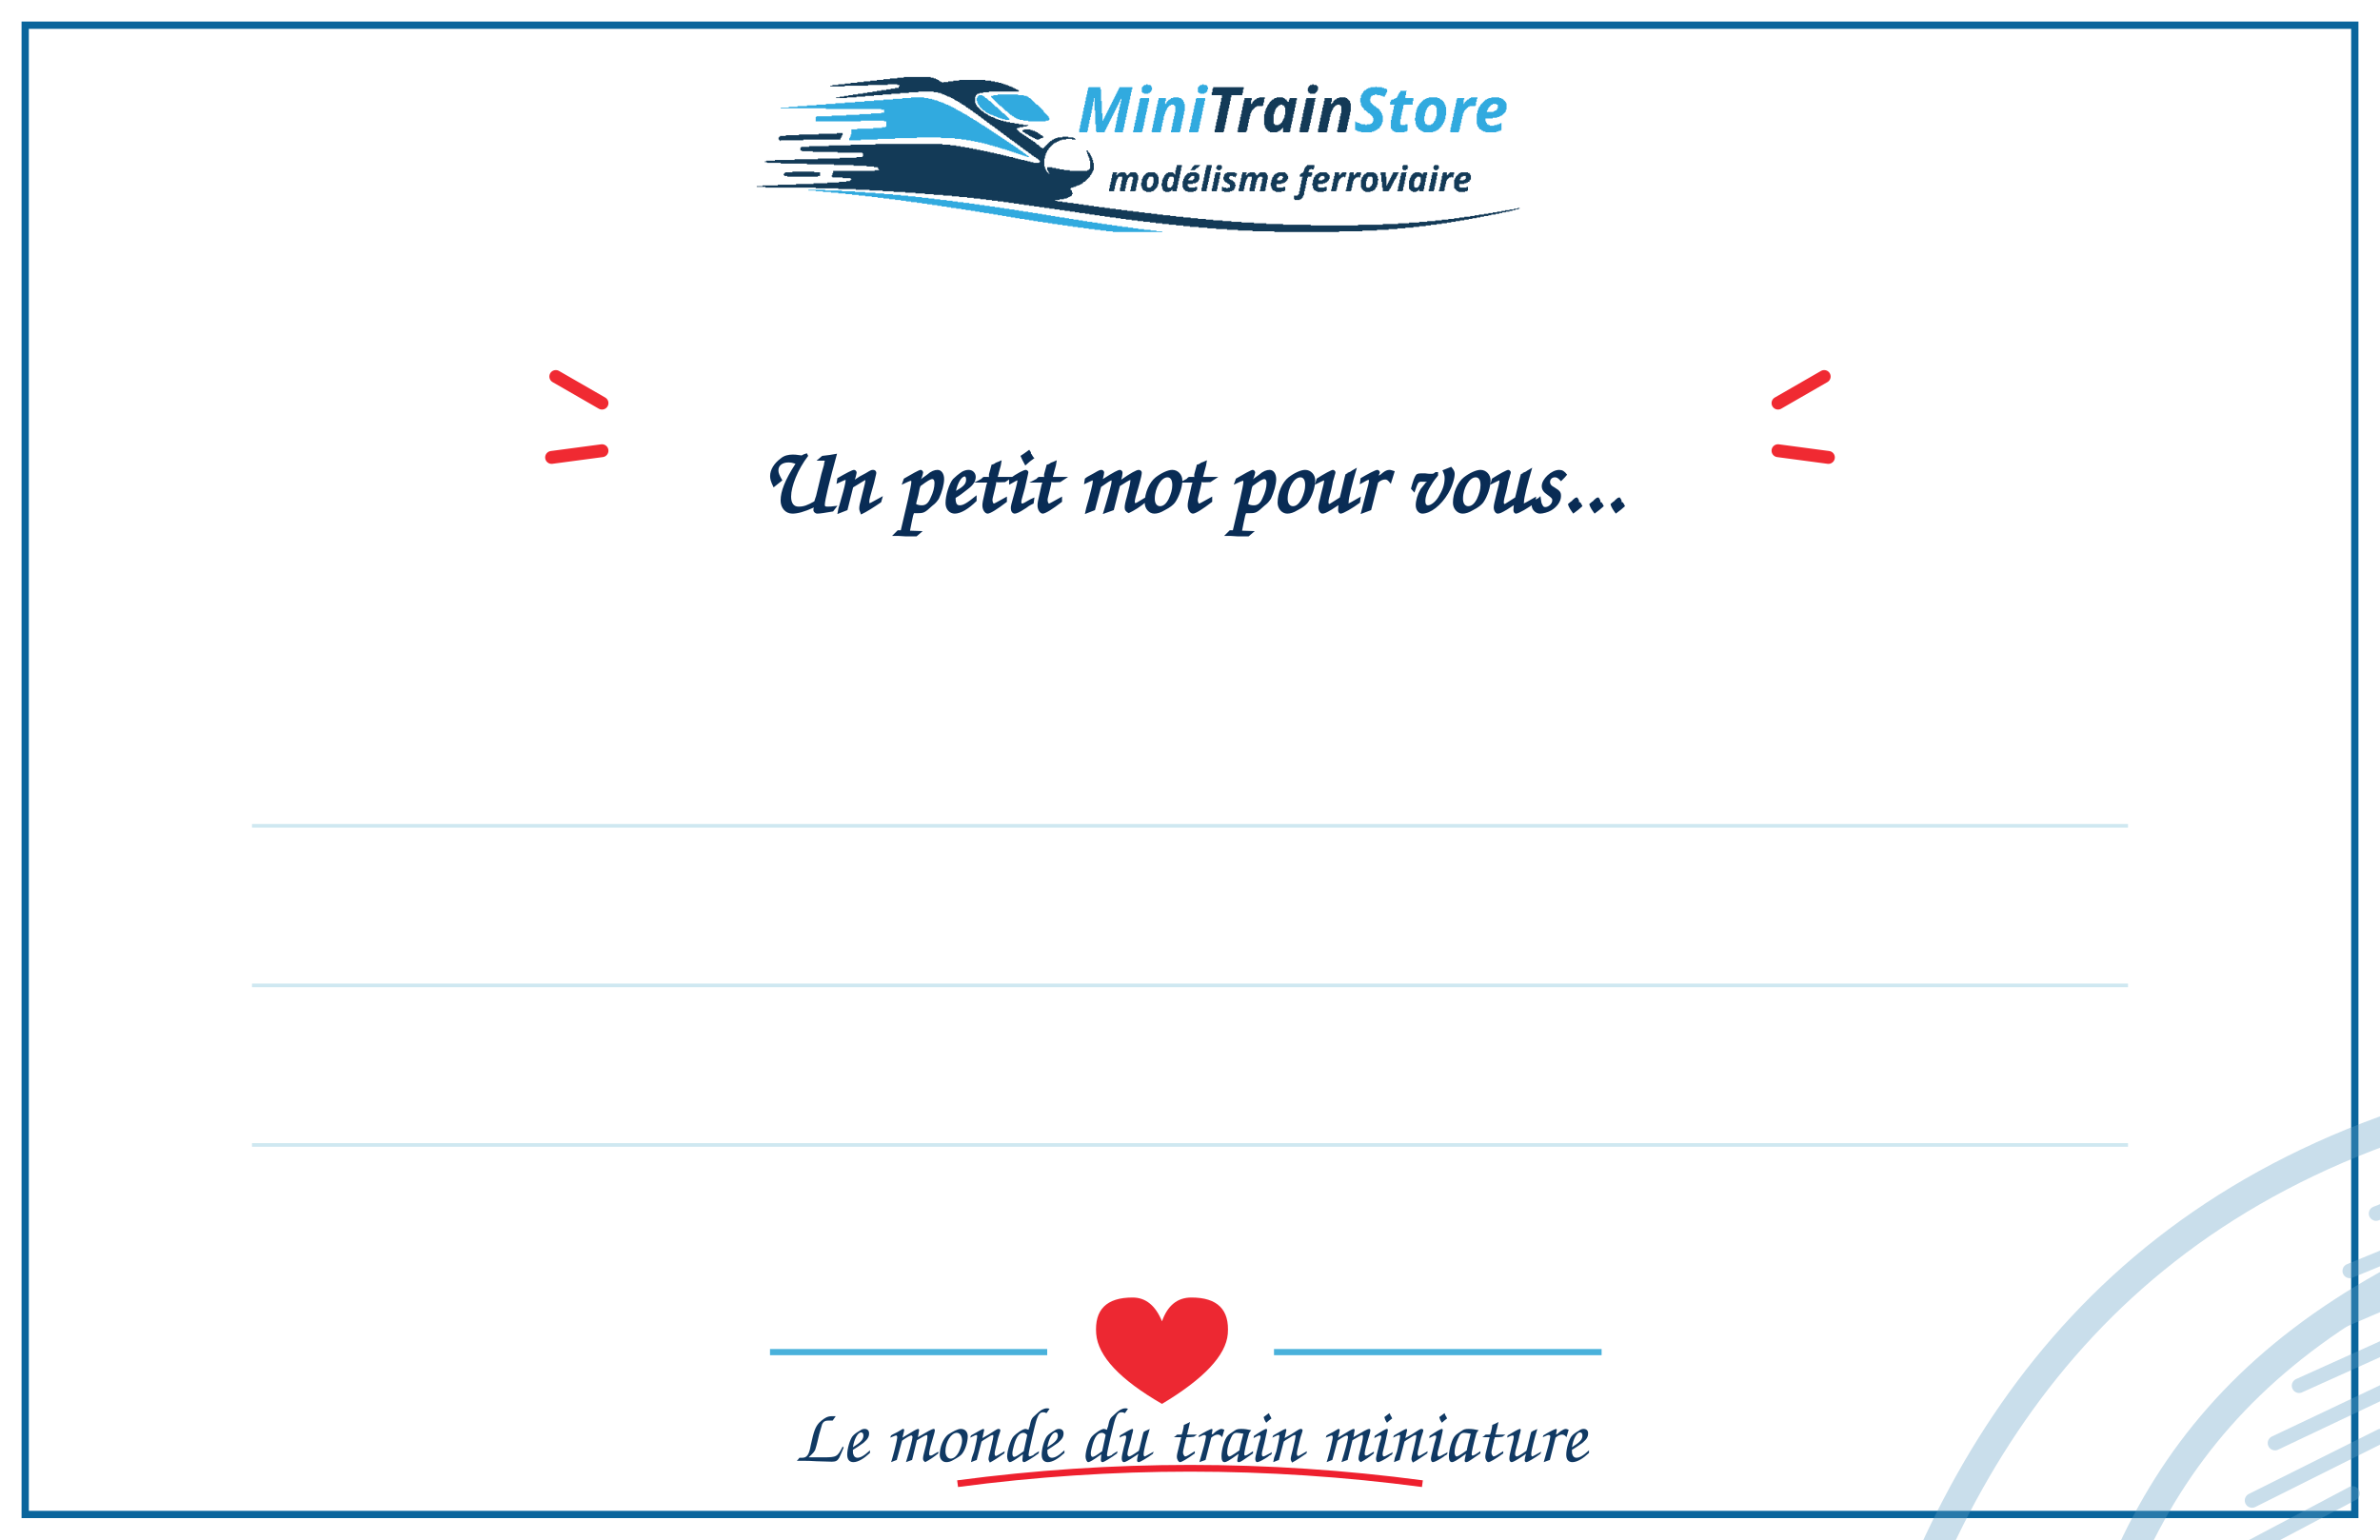
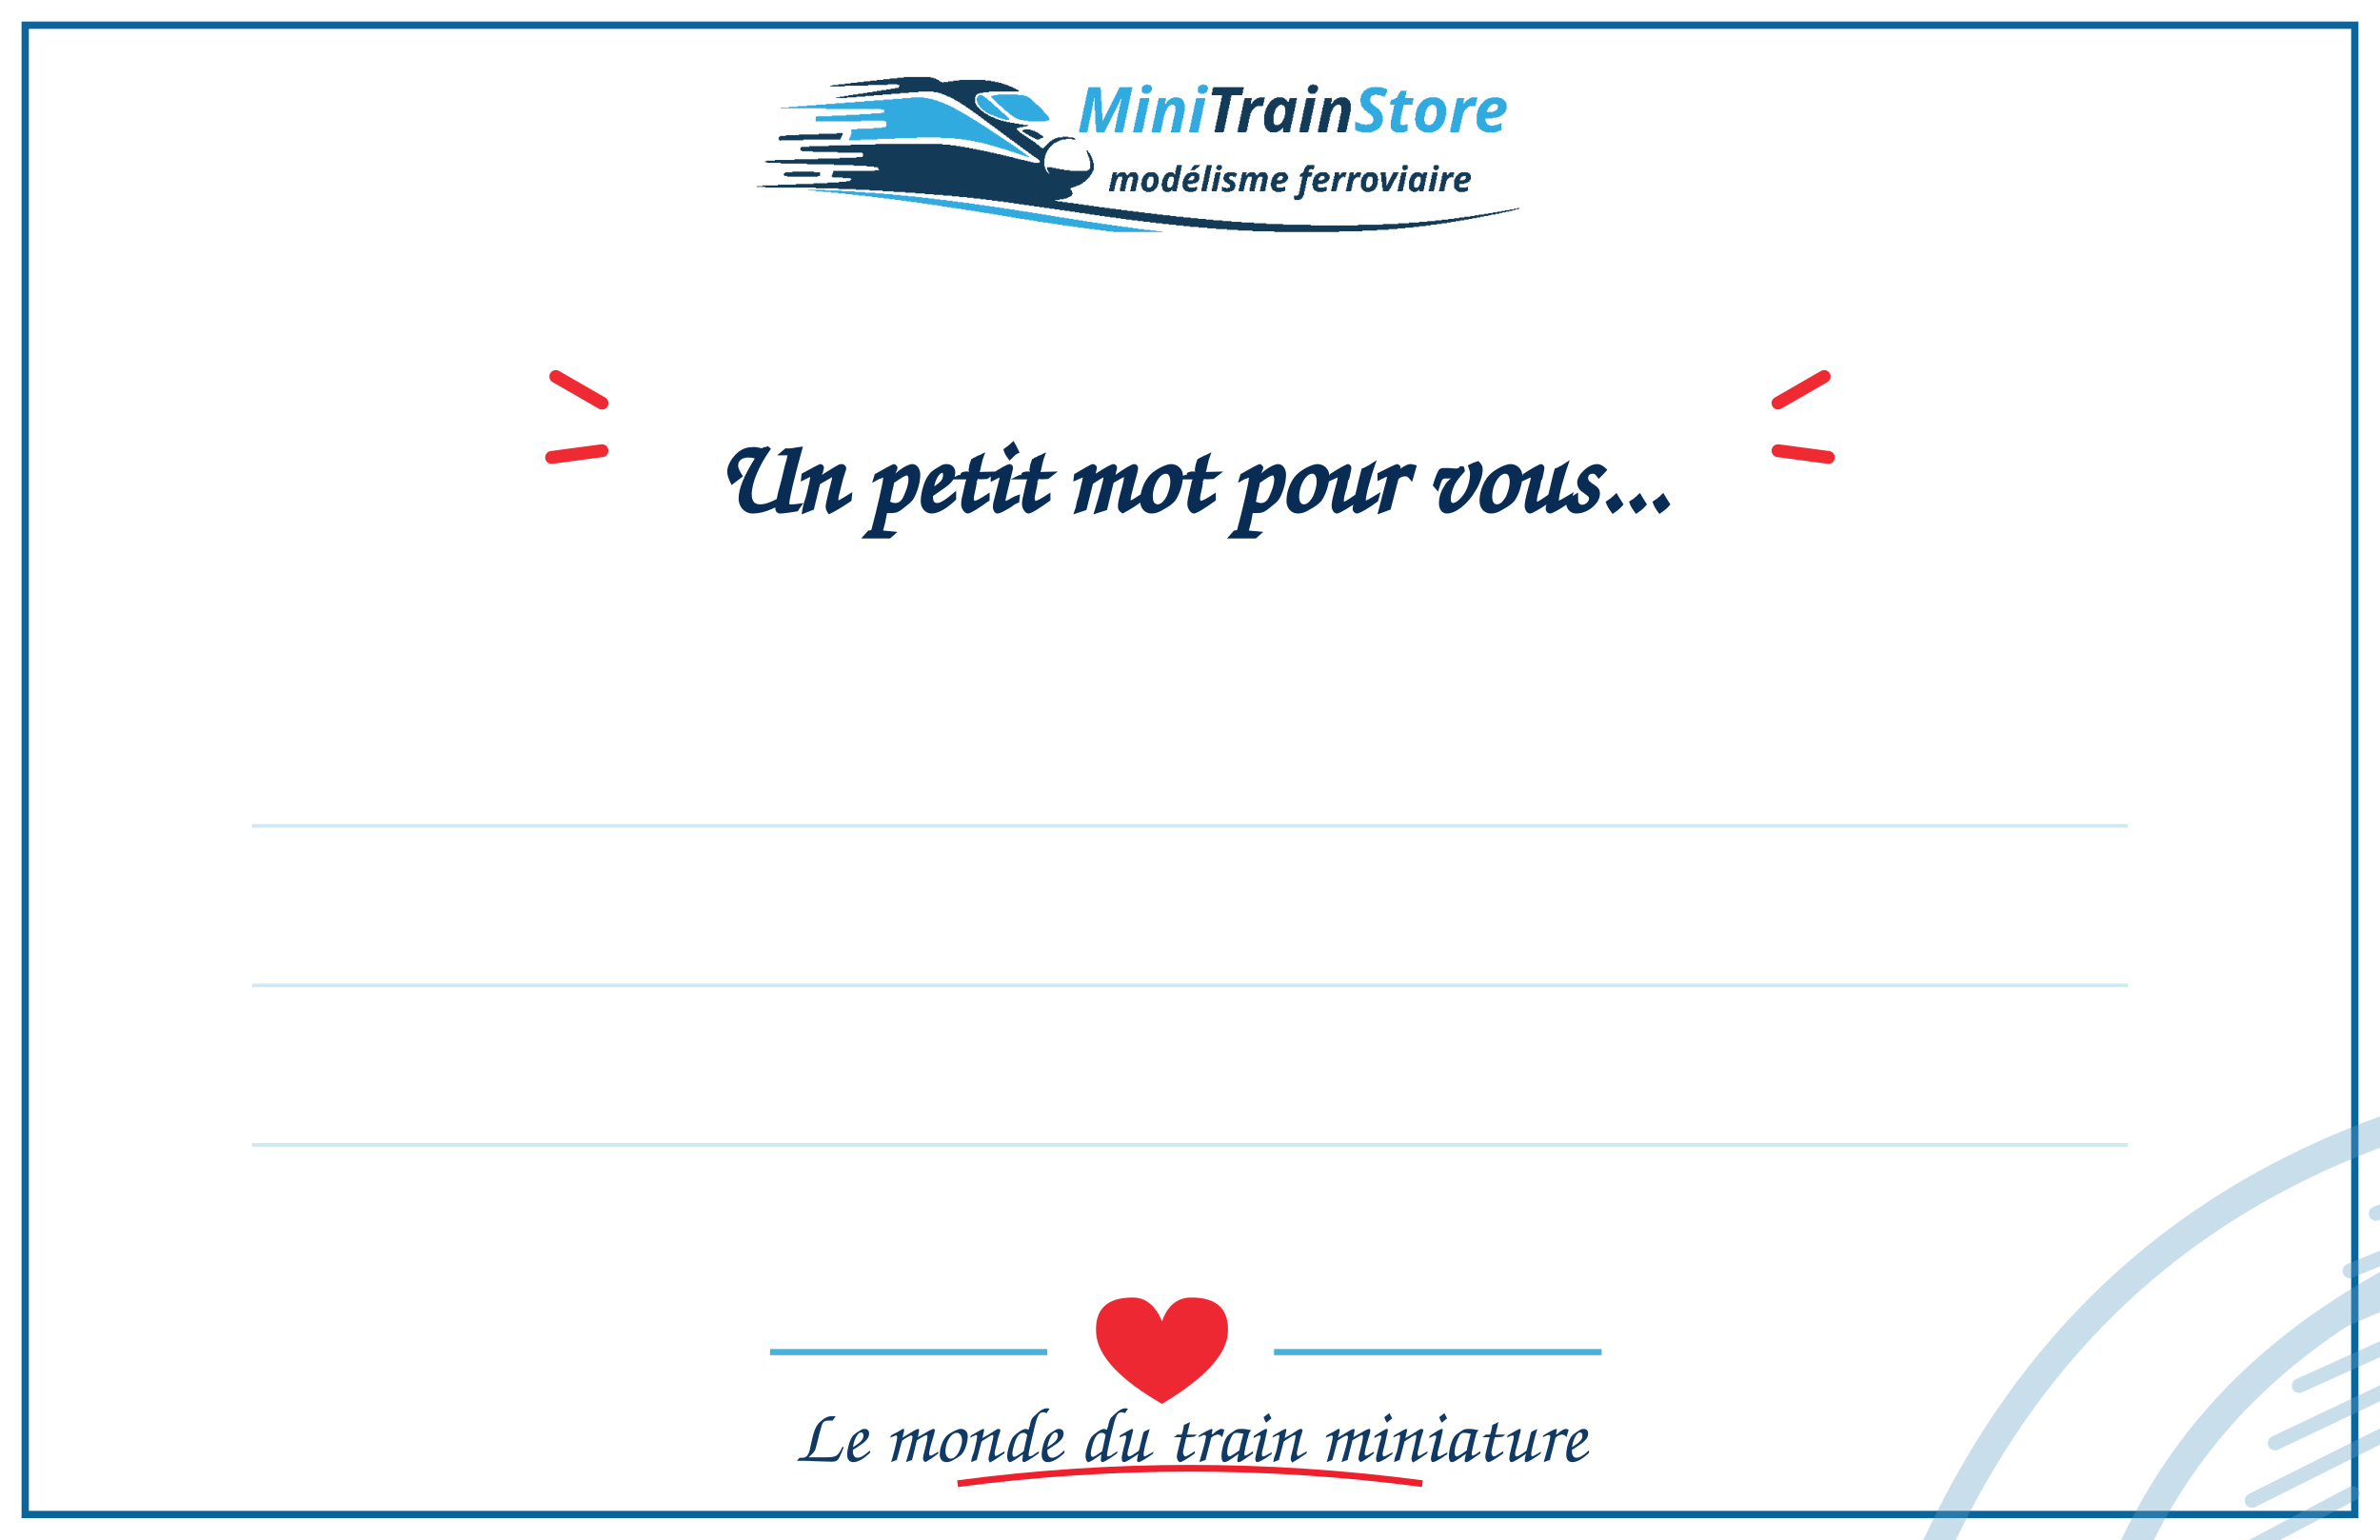
<svg xmlns="http://www.w3.org/2000/svg" width="85mm" height="55mm" viewBox="0 0 85 55" role="img" aria-label="Mini Train Store — verso pour un message manuscrit">
  <rect x="-3" y="-3" width="91" height="61" fill="#ffffff" />
  <rect x=".9" y=".9" width="83.2" height="53.2" fill="none" stroke="#0a659c" stroke-width=".26" />
  <g transform="translate(27 2.75) scale(0.026)">
    <path fill="#133a57" d="M164,93 164,92 256,92 256,93 267,93 267,94 275,94 275,95 281,95 281,96 287,96 287,97 293,97 293,98 298,98 298,99 303,99 303,100 308,100 308,101 313,101 313,102 318,102 318,103 322,103 322,104 327,104 327,105 331,105 331,106 336,106 336,107 340,107 340,108 344,108 344,109 348,109 348,110 353,110 353,111 356,111 356,112 360,112 360,113 364,113 364,114 369,114 369,115 373,115 373,116 377,116 377,117 381,117 381,118 389,118 389,117 390,117 390,115 389,115 389,114 388,114 388,113 387,113 387,112 385,112 385,111 384,111 384,110 382,110 382,109 381,109 381,108 379,108 379,107 378,107 378,106 377,106 377,105 375,105 375,104 374,104 374,103 373,103 373,102 371,102 371,101 370,101 370,100 368,100 368,99 367,99 367,98 366,98 366,97 364,97 364,96 363,96 363,95 362,95 362,94 360,94 360,93 359,93 359,92 358,92 358,91 356,91 356,90 355,90 355,89 354,89 354,88 352,88 352,87 351,87 351,86 349,86 349,85 348,85 348,84 347,84 347,83 345,83 345,82 344,82 344,81 343,81 343,80 341,80 341,79 340,79 340,78 339,78 339,77 337,77 337,76 336,76 336,75 335,75 335,74 333,74 333,73 332,73 332,72 331,72 331,71 329,71 329,70 328,70 328,69 327,69 327,68 325,68 325,67 324,67 324,66 322,66 322,65 321,65 321,64 320,64 320,63 318,63 318,62 317,62 317,61 316,61 316,60 314,60 314,59 313,59 313,58 312,58 312,57 310,57 310,56 309,56 309,55 308,55 308,54 306,54 306,53 305,53 305,52 304,52 304,51 302,51 302,50 301,50 301,49 299,49 299,48 298,48 298,47 297,47 297,46 295,46 295,45 294,45 294,44 292,44 292,43 291,43 291,42 289,42 289,41 288,41 288,40 287,40 287,39 285,39 285,38 283,38 283,37 282,37 282,36 280,36 280,35 279,35 279,34 277,34 277,33 275,33 275,32 273,32 273,31 272,31 272,30 270,30 270,29 268,29 268,28 266,28 266,27 263,27 263,26 261,26 261,25 259,25 259,24 256,24 256,23 254,23 254,22 250,22 250,21 244,21 244,20 223,20 223,21 210,21 210,22 198,22 198,23 186,23 186,24 174,24 174,25 162,25 162,26 150,26 150,27 138,27 138,28 125,28 125,29 110,29 110,28 115,28 115,27 121,27 121,26 127,26 127,25 133,25 133,24 140,24 140,23 147,23 147,22 153,22 153,21 160,21 160,20 166,20 166,19 172,19 172,18 179,18 179,17 185,17 185,16 191,16 191,15 196,15 196,13 197,13 197,11 194,11 194,10 181,10 181,11 154,11 154,12 122,12 122,13 102,13 102,12 105,12 105,11 113,11 113,10 122,10 122,9 130,9 130,8 139,8 139,7 148,7 148,6 157,6 157,5 166,5 166,4 175,4 175,3 184,3 184,2 194,2 194,1 203,1 203,0 240,0 240,1 244,1 244,2 247,2 247,3 249,3 249,4 251,4 251,5 252,5 252,6 254,6 254,7 256,7 256,8 257,8 257,7 264,7 264,6 271,6 271,5 279,5 279,4 315,4 315,5 323,5 323,6 328,6 328,7 333,7 333,8 337,8 337,9 340,9 340,10 343,10 343,11 346,11 346,12 348,12 348,13 351,13 351,14 353,14 353,15 355,15 355,16 357,16 357,17 359,17 359,18 361,18 361,20 320,20 320,21 312,21 312,22 307,22 307,23 304,23 304,24 303,24 303,25 302,25 302,27 301,27 301,36 302,36 302,38 303,38 303,40 304,40 304,41 305,41 305,42 306,42 306,43 307,43 307,44 308,44 308,45 309,45 309,46 310,46 310,47 312,47 312,48 313,48 313,49 314,49 314,50 316,50 316,51 318,51 318,52 319,52 319,53 321,53 321,54 323,54 323,55 326,55 326,56 328,56 328,57 330,57 330,58 333,58 333,59 336,59 336,60 340,60 340,61 344,61 344,62 349,62 349,63 355,63 355,64 361,64 361,65 367,65 367,66 374,66 374,67 372,67 372,68 367,68 367,69 362,69 362,70 359,70 359,71 358,71 358,72 359,72 359,73 360,73 360,74 361,74 361,75 362,75 362,76 363,76 363,77 365,77 365,78 366,78 366,79 368,79 368,80 369,80 369,81 371,81 371,82 372,82 372,83 374,83 374,84 375,84 375,85 377,85 377,86 378,86 378,87 380,87 380,88 381,88 381,89 383,89 383,90 384,90 384,91 385,91 385,92 386,92 386,93 388,93 388,94 389,94 389,95 390,95 390,96 391,96 391,97 393,97 393,98 395,98 395,97 396,97 396,96 397,96 397,95 398,95 398,94 399,94 399,93 400,93 400,92 401,92 401,91 402,91 402,90 403,90 403,89 404,89 404,88 406,88 406,87 407,87 407,86 409,86 409,85 411,85 411,84 414,84 414,83 421,83 421,82 429,82 429,83 436,83 436,84 438,84 438,85 439,85 439,86 434,86 434,85 426,85 426,86 420,86 420,87 417,87 417,88 415,88 415,89 413,89 413,90 411,90 411,91 409,91 409,92 408,92 408,93 407,93 407,94 406,94 406,95 405,95 405,96 404,96 404,97 403,97 403,98 402,98 402,100 401,100 401,101 400,101 400,103 399,103 399,105 398,105 398,108 397,108 397,112 396,112 396,123 397,123 397,126 398,126 398,128 399,128 399,130 400,130 400,131 401,131 401,132 402,132 402,130 401,130 401,128 400,128 400,124 407,124 407,125 412,125 412,126 417,126 417,127 423,127 423,128 431,128 431,129 455,129 455,128 457,128 457,127 458,127 458,126 459,126 459,115 458,115 458,111 457,111 457,109 456,109 456,106 455,106 455,103 454,103 454,101 456,101 456,103 457,103 457,104 458,104 458,105 459,105 459,107 460,107 460,109 461,109 461,111 462,111 462,114 463,114 463,118 464,118 464,128 463,128 463,130 462,130 462,132 461,132 461,134 460,134 460,135 459,135 459,137 458,137 458,138 457,138 457,139 456,139 456,140 455,140 455,141 454,141 454,142 453,142 453,143 452,143 452,144 450,144 450,145 449,145 449,146 448,146 448,147 446,147 446,148 444,148 444,149 441,149 441,150 439,150 439,151 436,151 436,152 433,152 433,153 432,153 432,155 433,155 433,156 434,156 434,159 435,159 435,161 434,161 434,163 433,163 433,164 431,164 431,165 429,165 429,166 427,166 427,167 423,167 423,168 417,168 417,169 411,169 411,170 414,170 414,171 421,171 421,172 428,172 428,173 436,173 436,174 443,174 443,175 450,175 450,176 457,176 457,177 464,177 464,178 471,178 471,179 479,179 479,180 486,180 486,181 494,181 494,182 502,182 502,183 510,183 510,184 518,184 518,185 526,185 526,186 534,186 534,187 543,187 543,188 551,188 551,189 559,189 559,190 569,190 569,191 577,191 577,192 587,192 587,193 597,193 597,194 607,194 607,195 618,195 618,196 628,196 628,197 641,197 641,198 653,198 653,199 667,199 667,200 684,200 684,201 701,201 701,202 724,202 724,203 762,203 762,204 827,204 827,203 861,203 861,202 882,202 882,201 897,201 897,200 911,200 911,199 922,199 922,198 933,198 933,197 942,197 942,196 951,196 951,195 959,195 959,194 966,194 966,193 973,193 973,192 981,192 981,191 987,191 987,190 993,190 993,189 1000,189 1000,188 1006,188 1006,187 1012,187 1012,186 1018,186 1018,185 1024,185 1024,184 1029,184 1029,183 1035,183 1035,182 1041,182 1041,181 1046,181 1046,180 1049,180 1049,181 1047,181 1047,182 1043,182 1043,183 1039,183 1039,184 1035,184 1035,185 1030,185 1030,186 1025,186 1025,187 1021,187 1021,188 1016,188 1016,189 1010,189 1010,190 1006,190 1006,191 1000,191 1000,192 995,192 995,193 990,193 990,194 984,194 984,195 979,195 979,196 973,196 973,197 967,197 967,198 961,198 961,199 955,199 955,200 949,200 949,201 942,201 942,202 935,202 935,203 927,203 927,204 920,204 920,205 911,205 911,206 903,206 903,207 892,207 892,208 881,208 881,209 869,209 869,210 853,210 853,211 833,211 833,212 801,212 801,213 712,213 712,212 682,212 682,211 662,211 662,210 647,210 647,209 632,209 632,208 620,208 620,207 608,207 608,206 596,206 596,205 587,205 587,204 577,204 577,203 567,203 567,202 558,202 558,201 549,201 549,200 541,200 541,199 532,199 532,198 524,198 524,197 516,197 516,196 508,196 508,195 501,195 501,194 494,194 494,193 486,193 486,192 479,192 479,191 472,191 472,190 465,190 465,189 458,189 458,188 452,188 452,187 444,187 444,186 438,186 438,185 431,185 431,184 424,184 424,183 417,183 417,182 410,182 410,181 403,181 403,180 396,180 396,179 389,179 389,178 382,178 382,177 375,177 375,176 368,176 368,175 361,175 361,174 354,174 354,173 347,173 347,172 340,172 340,171 332,171 332,170 324,170 324,169 316,169 316,168 308,168 308,167 299,167 299,166 290,166 290,165 279,165 279,164 269,164 269,163 257,163 257,162 244,162 244,161 232,161 232,160 219,160 219,159 205,159 205,158 189,158 189,157 174,157 174,156 156,156 156,155 137,155 137,154 113,154 113,153 82,153 82,152 13,152 13,151 1,151 1,150 9,150 9,149 30,149 30,148 55,148 55,147 79,147 79,146 98,146 98,145 114,145 114,144 124,144 124,143 129,143 129,142 130,142 130,141 131,141 131,140 130,140 130,139 119,139 119,138 105,138 105,137 104,137 104,135 105,135 105,132 106,132 106,129 163,129 163,128 169,128 169,127 168,127 168,125 167,125 167,124 162,124 162,123 152,123 152,122 134,122 134,121 107,121 107,120 70,120 70,119 34,119 34,118 15,118 15,117 12,117 12,116 14,116 14,115 26,115 26,114 53,114 53,113 85,113 85,112 115,112 115,111 138,111 138,110 146,110 146,109 147,109 147,105 146,105 146,104 112,104 112,103 78,103 78,102 63,102 63,101 61,101 61,97 62,97 62,96 73,96 73,95 100,95 100,94 130,94 130,93ZM626,21 627,21 627,16 628,16 628,14 670,14 670,17 669,17 669,22 668,22 668,25 653,25 653,28 652,28 652,33 651,33 651,38 650,38 650,43 649,43 649,47 648,47 648,52 647,52 647,57 646,57 646,62 645,62 645,66 644,66 644,71 643,71 643,75 642,75 642,76 630,76 630,72 631,72 631,67 632,67 632,62 633,62 633,58 634,58 634,53 635,53 635,48 636,48 636,43 637,43 637,39 638,39 638,34 639,34 639,29 640,29 640,25 626,25ZM692,157 692,155 693,155 693,150 694,150 694,146 695,146 695,140 696,140 696,138 695,138 695,137 691,137 691,138 690,138 690,139 689,139 689,141 688,141 688,144 687,144 687,148 686,148 686,153 685,153 685,157 678,157 678,152 679,152 679,147 680,147 680,142 681,142 681,137 676,137 676,138 675,138 675,140 674,140 674,142 673,142 673,145 672,145 672,149 671,149 671,154 670,154 670,157 663,157 663,153 664,153 664,148 665,148 665,144 666,144 666,139 667,139 667,134 668,134 668,131 674,131 674,133 673,133 673,135 674,135 674,134 675,134 675,133 676,133 676,132 678,132 678,131 685,131 685,132 686,132 686,133 687,133 687,135 689,135 689,134 690,134 690,133 691,133 691,132 692,132 692,131 700,131 700,132 701,132 701,133 702,133 702,135 703,135 703,141 702,141 702,146 701,146 701,151 700,151 700,156 699,156 699,157ZM722,157 722,158 714,158 714,157 712,157 712,156 710,156 710,155 709,155 709,153 708,153 708,150 707,150 707,145 708,145 708,141 709,141 709,138 710,138 710,137 711,137 711,135 712,135 712,134 713,134 713,133 715,133 715,132 717,132 717,131 727,131 727,132 728,132 728,133 729,133 729,134 730,134 730,136 731,136 731,140 730,140 730,142 729,142 729,143 728,143 728,144 727,144 727,145 725,145 725,146 722,146 722,147 715,147 715,151 716,151 716,152 724,152 724,151 727,151 727,156 726,156 726,157ZM798,38 798,39 796,39 796,40 795,40 795,41 794,41 794,42 793,42 793,44 792,44 792,46 791,46 791,48 790,48 790,51 789,51 789,55 788,55 788,60 787,60 787,64 786,64 786,69 785,69 785,74 784,74 784,76 772,76 772,71 773,71 773,66 774,66 774,61 775,61 775,56 776,56 776,52 777,52 777,47 778,47 778,42 779,42 779,38 780,38 780,33 781,33 781,29 791,29 791,34 790,34 790,37 791,37 791,36 792,36 792,35 793,35 793,33 794,33 794,32 795,32 795,31 797,31 797,30 798,30 798,29 801,29 801,28 810,28 810,29 812,29 812,30 813,30 813,31 814,31 814,32 815,32 815,33 816,33 816,36 817,36 817,48 816,48 816,53 815,53 815,58 814,58 814,62 813,62 813,67 812,67 812,72 811,72 811,75 810,75 810,76 799,76 799,75 798,75 798,73 799,73 799,69 800,69 800,64 801,64 801,59 802,59 802,54 803,54 803,50 804,50 804,40 803,40 803,39 802,39 802,38ZM626,157 626,153 627,153 627,149 628,149 628,144 629,144 629,139 630,139 630,134 631,134 631,131 638,131 638,135 637,135 637,140 636,140 636,145 635,145 635,149 634,149 634,154 633,154 633,157ZM610,121 610,122 609,122 609,123 608,123 608,124 607,124 607,125 605,125 605,126 604,126 604,127 603,127 603,128 597,128 597,127 598,127 598,126 599,126 599,124 600,124 600,123 601,123 601,122 602,122 602,121ZM740,168 739,168 739,163 744,163 744,162 745,162 745,161 746,161 746,157 747,157 747,152 748,152 748,147 749,147 749,142 750,142 750,138 751,138 751,137 747,137 747,134 748,134 748,133 749,133 749,132 751,132 751,131 752,131 752,129 753,129 753,126 754,126 754,124 755,124 755,123 756,123 756,122 757,122 757,121 767,121 767,125 766,125 766,127 763,127 763,126 762,126 762,127 760,127 760,129 759,129 759,131 764,131 764,135 763,135 763,137 758,137 758,139 757,139 757,143 756,143 756,148 755,148 755,153 754,153 754,157 753,157 753,162 752,162 752,164 751,164 751,166 750,166 750,167 749,167 749,168 747,168 747,169 740,169ZM821,135 822,135 822,134 823,134 823,133 824,133 824,132 825,132 825,131 831,131 831,135 830,135 830,138 828,138 828,137 827,137 827,138 824,138 824,139 823,139 823,140 822,140 822,141 821,141 821,143 820,143 820,147 819,147 819,152 818,152 818,156 817,156 817,157 810,157 810,155 811,155 811,151 812,151 812,146 813,146 813,141 814,141 814,137 815,137 815,132 816,132 816,131 821,131ZM34,87 34,88 33,88 33,87 32,87 32,86 31,86 31,83 32,83 32,82 33,82 33,81 41,81 41,80 59,80 59,79 86,79 86,78 111,78 111,77 119,77 119,80 118,80 118,82 117,82 117,84 116,84 116,86 65,86 65,87ZM513,137 513,138 512,138 512,139 511,139 511,141 510,141 510,144 509,144 509,148 508,148 508,153 507,153 507,157 500,157 500,152 501,152 501,147 502,147 502,142 503,142 503,137 498,137 498,138 497,138 497,140 496,140 496,142 495,142 495,145 494,145 494,149 493,149 493,154 492,154 492,157 485,157 485,153 486,153 486,148 487,148 487,144 488,144 488,139 489,139 489,134 490,134 490,131 496,131 496,133 495,133 495,135 496,135 496,134 497,134 497,133 498,133 498,132 500,132 500,131 507,131 507,132 508,132 508,133 509,133 509,135 511,135 511,134 512,134 512,133 513,133 513,132 514,132 514,131 522,131 522,132 523,132 523,133 524,133 524,135 525,135 525,142 524,142 524,146 523,146 523,151 522,151 522,156 521,156 521,157 514,157 514,155 515,155 515,150 516,150 516,146 517,146 517,141 518,141 518,138 517,138 517,137ZM759,15 759,13 760,13 760,12 761,12 761,11 764,11 764,10 766,10 766,11 770,11 770,12 771,12 771,13 772,13 772,18 771,18 771,20 770,20 770,21 769,21 769,22 768,22 768,23 761,23 761,22 759,22 759,20 758,20 758,15ZM851,132 851,133 852,133 852,134 853,134 853,136 854,136 854,140 855,140 855,142 854,142 854,148 853,148 853,151 852,151 852,152 851,152 851,154 850,154 850,155 849,155 849,156 847,156 847,157 844,157 844,158 837,158 837,157 835,157 835,156 834,156 834,155 833,155 833,154 832,154 832,152 831,152 831,141 832,141 832,138 833,138 833,137 834,137 834,135 835,135 835,134 836,134 836,133 838,133 838,132 839,132 839,131 849,131 849,132ZM904,143 904,151 905,151 905,152 909,152 909,151 910,151 910,150 911,150 911,148 912,148 912,145 913,145 913,138 912,138 912,137 908,137 908,138 907,138 907,139 906,139 906,140 905,140 905,143ZM922,135 921,135 921,139 920,139 920,144 919,144 919,149 918,149 918,154 917,154 917,157 911,157 911,155 910,155 910,156 909,156 909,157 907,157 907,158 902,158 902,157 900,157 900,156 899,156 899,155 898,155 898,154 897,154 897,142 898,142 898,139 899,139 899,137 900,137 900,135 901,135 901,134 902,134 902,133 903,133 903,132 905,132 905,131 912,131 912,132 914,132 914,133 915,133 915,134 916,134 916,132 917,132 917,131 922,131ZM934,146 933,146 933,150 932,150 932,155 931,155 931,157 924,157 924,154 925,154 925,149 926,149 926,145 927,145 927,140 928,140 928,135 929,135 929,131 936,131 936,136 935,136 935,141 934,141ZM716,41 716,42 715,42 715,43 714,43 714,45 713,45 713,48 712,48 712,51 711,51 711,64 712,64 712,65 713,65 713,66 718,66 718,65 720,65 720,64 721,64 721,63 722,63 722,62 723,62 723,60 724,60 724,58 725,58 725,56 726,56 726,52 727,52 727,42 726,42 726,40 725,40 725,39 723,39 723,38 720,38 720,39 718,39 718,40 717,40 717,41ZM860,144 859,144 859,135 858,135 858,131 865,131 865,137 866,137 866,149 867,149 867,147 868,147 868,145 869,145 869,143 870,143 870,141 871,141 871,139 872,139 872,137 873,137 873,135 874,135 874,133 875,133 875,131 883,131 883,132 882,132 882,134 881,134 881,136 880,136 880,138 879,138 879,140 878,140 878,141 877,141 877,143 876,143 876,145 875,145 875,147 874,147 874,149 873,149 873,151 872,151 872,153 871,153 871,154 870,154 870,156 869,156 869,157 861,157 861,152 860,152ZM583,134 582,134 582,139 581,139 581,143 580,143 580,148 579,148 579,153 578,153 578,157 572,157 572,155 571,155 571,156 570,156 570,157 568,157 568,158 562,158 562,157 560,157 560,156 559,156 559,154 558,154 558,150 557,150 557,146 558,146 558,141 559,141 559,139 560,139 560,137 561,137 561,135 562,135 562,134 563,134 563,133 564,133 564,132 566,132 566,131 573,131 573,132 574,132 574,133 575,133 575,134 576,134 576,128 577,128 577,124 578,124 578,121 585,121 585,124 584,124 584,129 583,129ZM80,130 80,131 88,131 88,136 85,136 85,137 43,137 43,136 39,136 39,135 38,135 38,133 39,133 39,132 40,132 40,131 50,131 50,130ZM675,73 674,73 674,75 673,75 673,76 662,76 662,75 661,75 661,74 662,74 662,69 663,69 663,65 664,65 664,60 665,60 665,55 666,55 666,51 667,51 667,46 668,46 668,41 669,41 669,36 670,36 670,32 671,32 671,29 681,29 681,32 680,32 680,37 681,37 681,36 682,36 682,34 683,34 683,33 684,33 684,32 685,32 685,31 687,31 687,30 688,30 688,29 691,29 691,28 699,28 699,30 698,30 698,35 697,35 697,39 696,39 696,40 688,40 688,41 686,41 686,42 685,42 685,43 684,43 684,44 683,44 683,45 682,45 682,46 681,46 681,48 680,48 680,50 679,50 679,54 678,54 678,58 677,58 677,63 676,63 676,68 675,68ZM658,131 658,132 660,132 660,133 661,133 661,134 660,134 660,136 659,136 659,138 658,138 658,137 655,137 655,136 651,136 651,137 650,137 650,140 651,140 651,141 653,141 653,142 655,142 655,143 656,143 656,144 657,144 657,145 658,145 658,148 659,148 659,150 658,150 658,153 657,153 657,155 656,155 656,156 654,156 654,157 651,157 651,158 643,158 643,157 640,157 640,151 642,151 642,152 646,152 646,153 648,153 648,152 651,152 651,148 650,148 650,147 648,147 648,146 647,146 647,145 645,145 645,144 644,144 644,143 643,143 643,141 642,141 642,137 643,137 643,134 644,134 644,133 645,133 645,132 647,132 647,131ZM893,127 893,128 889,128 889,127 888,127 888,122 889,122 889,121 895,121 895,123 896,123 896,124 895,124 895,127ZM733,29 743,29 743,32 742,32 742,37 741,37 741,42 740,42 740,47 739,47 739,51 738,51 738,56 737,56 737,61 736,61 736,65 735,65 735,70 734,70 734,75 733,75 733,76 724,76 724,70 723,70 723,71 722,71 722,72 721,72 721,73 720,73 720,74 718,74 718,75 716,75 716,76 706,76 706,75 704,75 704,74 703,74 703,73 702,73 702,72 701,72 701,71 700,71 700,69 699,69 699,66 698,66 698,51 699,51 699,47 700,47 700,44 701,44 701,42 702,42 702,40 703,40 703,38 704,38 704,37 705,37 705,35 706,35 706,34 707,34 707,33 708,33 708,32 709,32 709,31 711,31 711,30 712,30 712,29 715,29 715,28 724,28 724,29 726,29 726,30 727,30 727,31 729,31 729,33 730,33 730,34 732,34 732,31 733,31ZM769,29 769,30 768,30 768,34 767,34 767,39 766,39 766,44 765,44 765,49 764,49 764,53 763,53 763,58 762,58 762,63 761,63 761,67 760,67 760,72 759,72 759,75 758,75 758,76 747,76 747,75 746,75 746,74 747,74 747,69 748,69 748,64 749,64 749,60 750,60 750,55 751,55 751,50 752,50 752,45 753,45 753,41 754,41 754,36 755,36 755,31 756,31 756,29ZM593,147 593,150 594,150 594,151 595,151 595,152 603,152 603,151 606,151 606,155 605,155 605,156 604,156 604,157 601,157 601,158 593,158 593,157 590,157 590,156 589,156 589,155 588,155 588,154 587,154 587,152 586,152 586,143 587,143 587,140 588,140 588,138 589,138 589,136 590,136 590,135 591,135 591,134 592,134 592,133 593,133 593,132 596,132 596,131 605,131 605,132 607,132 607,133 608,133 608,134 609,134 609,141 608,141 608,143 607,143 607,144 606,144 606,145 604,145 604,146 600,146 600,147ZM626,125 625,125 625,129 624,129 624,134 623,134 623,139 622,139 622,144 621,144 621,148 620,148 620,153 619,153 619,157 612,157 612,152 613,152 613,147 614,147 614,143 615,143 615,138 616,138 616,133 617,133 617,128 618,128 618,124 619,124 619,121 626,121ZM766,141 766,138 767,138 767,137 768,137 768,135 769,135 769,134 771,134 771,133 772,133 772,132 774,132 774,131 784,131 784,132 785,132 785,133 786,133 786,134 787,134 787,135 788,135 788,140 787,140 787,142 786,142 786,143 785,143 785,144 784,144 784,145 782,145 782,146 779,146 779,147 772,147 772,151 773,151 773,152 781,152 781,151 784,151 784,156 783,156 783,157 780,157 780,158 771,158 771,157 769,157 769,156 767,156 767,155 766,155 766,153 765,153 765,149 764,149 764,146 765,146 765,141ZM529,145 530,145 530,140 531,140 531,138 532,138 532,136 533,136 533,135 534,135 534,134 535,134 535,133 536,133 536,132 538,132 538,131 548,131 548,132 549,132 549,133 551,133 551,135 552,135 552,137 553,137 553,147 552,147 552,150 551,150 551,152 550,152 550,153 549,153 549,154 548,154 548,155 547,155 547,156 546,156 546,157 543,157 543,158 536,158 536,157 534,157 534,156 532,156 532,155 531,155 531,153 530,153 530,150 529,150ZM385,76 387,76 387,77 388,77 388,78 390,78 390,79 391,79 391,80 393,80 393,81 394,81 394,82 395,82 395,83 394,83 394,84 391,84 391,85 389,85 389,86 385,86 385,85 383,85 383,84 381,84 381,83 379,83 379,82 377,82 377,81 375,81 375,80 374,80 374,79 372,79 372,78 370,78 370,77 369,77 369,76 367,76 367,75 366,75 366,73 368,73 368,72 377,72 377,73 380,73 380,74 383,74 383,75 385,75ZM892,137 892,142 891,142 891,147 890,147 890,151 889,151 889,156 888,156 888,157 881,157 881,155 882,155 882,150 883,150 883,146 884,146 884,141 885,141 885,136 886,136 886,132 887,132 887,131 894,131 894,132 893,132 893,137ZM968,132 968,131 978,131 978,132 980,132 980,133 981,133 981,135 982,135 982,141 981,141 981,142 980,142 980,144 978,144 978,145 976,145 976,146 973,146 973,147 966,147 966,151 967,151 967,152 976,152 976,151 978,151 978,156 977,156 977,157 974,157 974,158 965,158 965,157 963,157 963,156 962,156 962,155 961,155 961,154 960,154 960,153 959,153 959,141 960,141 960,139 961,139 961,137 962,137 962,136 963,136 963,135 964,135 964,134 965,134 965,133 966,133 966,132ZM798,155 797,155 797,157 790,157 790,154 791,154 791,150 792,150 792,145 793,145 793,140 794,140 794,136 795,136 795,131 801,131 801,135 802,135 802,134 803,134 803,133 804,133 804,132 805,132 805,131 811,131 811,134 810,134 810,137 809,137 809,138 808,138 808,137 806,137 806,138 804,138 804,139 803,139 803,140 802,140 802,141 801,141 801,143 800,143 800,146 799,146 799,151 798,151ZM838,151 839,151 839,152 843,152 843,151 844,151 844,150 845,150 845,149 846,149 846,147 847,147 847,138 846,138 846,137 841,137 841,138 840,138 840,140 839,140 839,143 838,143ZM949,135 950,135 950,134 951,134 951,133 952,133 952,132 953,132 953,131 959,131 959,134 958,134 958,138 956,138 956,137 955,137 955,138 952,138 952,139 951,139 951,140 950,140 950,141 949,141 949,143 948,143 948,147 947,147 947,151 946,151 946,156 945,156 945,157 938,157 938,155 939,155 939,151 940,151 940,146 941,146 941,141 942,141 942,136 943,136 943,132 944,132 944,131 949,131ZM565,151 566,151 566,152 570,152 570,151 571,151 571,150 572,150 572,148 573,148 573,144 574,144 574,138 573,138 573,137 568,137 568,138 567,138 567,140 566,140 566,143 565,143ZM540,137 540,138 539,138 539,140 538,140 538,142 537,142 537,151 538,151 538,152 542,152 542,151 543,151 543,150 544,150 544,149 545,149 545,146 546,146 546,138 545,138 545,137ZM932,128 932,127 931,127 931,125 930,125 930,124 931,124 931,122 932,122 932,121 937,121 937,122 938,122 938,126 937,126 937,127 936,127 936,128ZM639,126 639,127 638,127 638,128 634,128 634,127 633,127 633,126 632,126 632,124 633,124 633,122 634,122 634,121 639,121 639,122 640,122 640,126ZM781,137 780,137 780,136 776,136 776,137 775,137 775,138 774,138 774,139 773,139 773,142 778,142 778,141 780,141 780,140 781,140ZM601,140 602,140 602,136 598,136 598,137 597,137 597,138 596,138 596,139 595,139 595,140 594,140 594,142 600,142 600,141 601,141ZM721,141 723,141 723,139 724,139 724,137 723,137 723,136 719,136 719,137 718,137 718,138 717,138 717,139 716,139 716,142 721,142ZM971,136 971,137 969,137 969,138 968,138 968,140 967,140 967,142 972,142 972,141 974,141 974,140 975,140 975,136ZM402,132 402,133 403,133 403,132Z" />
    <path fill="#31aadf" d="M34,43 34,42 45,42 45,41 57,41 57,40 70,40 70,39 83,39 83,38 96,38 96,37 109,37 109,36 122,36 122,35 136,35 136,34 149,34 149,33 162,33 162,32 175,32 175,31 188,31 188,30 201,30 201,29 213,29 213,28 231,28 231,29 237,29 237,30 242,30 242,31 245,31 245,32 249,32 249,33 251,33 251,34 254,34 254,35 257,35 257,36 259,36 259,37 261,37 261,38 264,38 264,39 266,39 266,40 268,40 268,41 270,41 270,42 272,42 272,43 274,43 274,44 275,44 275,45 277,45 277,46 279,46 279,47 281,47 281,48 283,48 283,49 284,49 284,50 286,50 286,51 288,51 288,52 290,52 290,53 291,53 291,54 293,54 293,55 294,55 294,56 296,56 296,57 298,57 298,58 299,58 299,59 301,59 301,60 303,60 303,61 304,61 304,62 306,62 306,63 307,63 307,64 309,64 309,65 310,65 310,66 312,66 312,67 314,67 314,68 315,68 315,69 317,69 317,70 318,70 318,71 320,71 320,72 321,72 321,73 323,73 323,74 324,74 324,75 326,75 326,76 327,76 327,77 329,77 329,78 330,78 330,79 332,79 332,80 333,80 333,81 335,81 335,82 336,82 336,83 338,83 338,84 339,84 339,85 341,85 341,86 342,86 342,87 344,87 344,88 345,88 345,89 347,89 347,90 348,90 348,91 350,91 350,92 351,92 351,93 353,93 353,94 354,94 354,95 356,95 356,96 357,96 357,97 359,97 359,98 360,98 360,99 361,99 361,100 363,100 363,101 364,101 364,102 366,102 366,103 367,103 367,104 368,104 368,105 370,105 370,106 371,106 371,107 372,107 372,108 374,108 374,109 375,109 375,110 372,110 372,109 369,109 369,108 366,108 366,107 363,107 363,106 360,106 360,105 357,105 357,104 354,104 354,103 351,103 351,102 348,102 348,101 345,101 345,100 342,100 342,99 338,99 338,98 335,98 335,97 332,97 332,96 328,96 328,95 325,95 325,94 321,94 321,93 318,93 318,92 314,92 314,91 310,91 310,90 305,90 305,89 300,89 300,88 295,88 295,87 289,87 289,86 282,86 282,85 273,85 273,84 254,84 254,83 221,83 221,84 191,84 191,85 167,85 167,86 144,86 144,87 128,87 128,84 129,84 129,82 130,82 130,79 131,79 131,72 139,72 139,71 161,71 161,70 173,70 173,69 178,69 178,68 179,68 179,61 176,61 176,60 144,60 144,61 82,61 82,55 83,55 83,54 104,54 104,53 124,53 124,52 142,52 142,51 158,51 158,50 172,50 172,49 176,49 176,45 172,45 172,44 96,44 96,43ZM443,196 443,197 449,197 449,198 455,198 455,199 462,199 462,200 469,200 469,201 475,201 475,202 482,202 482,203 489,203 489,204 496,204 496,205 503,205 503,206 511,206 511,207 518,207 518,208 525,208 525,209 533,209 533,210 542,210 542,211 550,211 550,212 558,212 558,213 490,213 490,212 481,212 481,211 473,211 473,210 465,210 465,209 457,209 457,208 450,208 450,207 442,207 442,206 435,206 435,205 428,205 428,204 421,204 421,203 414,203 414,202 407,202 407,201 401,201 401,200 394,200 394,199 387,199 387,198 381,198 381,197 375,197 375,196 369,196 369,195 362,195 362,194 356,194 356,193 350,193 350,192 344,192 344,191 338,191 338,190 332,190 332,189 326,189 326,188 320,188 320,187 313,187 313,186 307,186 307,185 301,185 301,184 295,184 295,183 288,183 288,182 282,182 282,181 275,181 275,180 268,180 268,179 262,179 262,178 255,178 255,177 249,177 249,176 242,176 242,175 235,175 235,174 228,174 228,173 221,173 221,172 213,172 213,171 206,171 206,170 199,170 199,169 191,169 191,168 183,168 183,167 175,167 175,166 167,166 167,165 159,165 159,164 150,164 150,163 141,163 141,162 132,162 132,161 123,161 123,160 113,160 113,159 103,159 103,158 92,158 92,157 82,157 82,156 72,156 72,155 95,155 95,156 118,156 118,157 136,157 136,158 150,158 150,159 164,159 164,160 176,160 176,161 188,161 188,162 199,162 199,163 209,163 209,164 219,164 219,165 228,165 228,166 237,166 237,167 245,167 245,168 253,168 253,169 262,169 262,170 270,170 270,171 277,171 277,172 285,172 285,173 293,173 293,174 300,174 300,175 307,175 307,176 314,176 314,177 321,177 321,178 328,178 328,179 335,179 335,180 341,180 341,181 348,181 348,182 355,182 355,183 361,183 361,184 367,184 367,185 374,185 374,186 380,186 380,187 387,187 387,188 393,188 393,189 399,189 399,190 405,190 405,191 411,191 411,192 417,192 417,193 424,193 424,194 430,194 430,195 436,195 436,196ZM562,37 563,37 563,36 564,36 564,34 565,34 565,33 566,33 566,32 567,32 567,31 569,31 569,30 570,30 570,29 573,29 573,28 581,28 581,29 584,29 584,30 585,30 585,31 586,31 586,32 587,32 587,34 588,34 588,37 589,37 589,47 588,47 588,52 587,52 587,57 586,57 586,61 585,61 585,66 584,66 584,71 583,71 583,75 582,75 582,76 570,76 570,73 571,73 571,68 572,68 572,63 573,63 573,58 574,58 574,54 575,54 575,49 576,49 576,40 575,40 575,39 574,39 574,38 570,38 570,39 568,39 568,40 567,40 567,41 566,41 566,42 565,42 565,44 564,44 564,46 563,46 563,48 562,48 562,51 561,51 561,54 560,54 560,59 559,59 559,63 558,63 558,68 557,68 557,73 556,73 556,76 544,76 544,75 543,75 543,74 544,74 544,70 545,70 545,65 546,65 546,60 547,60 547,56 548,56 548,51 549,51 549,46 550,46 550,41 551,41 551,37 552,37 552,32 553,32 553,29 563,29 563,33 562,33ZM1021,28 1021,29 1024,29 1024,30 1026,30 1026,31 1027,31 1027,32 1028,32 1028,33 1029,33 1029,34 1030,34 1030,36 1031,36 1031,45 1030,45 1030,48 1029,48 1029,49 1028,49 1028,50 1027,50 1027,51 1026,51 1026,52 1025,52 1025,53 1023,53 1023,54 1021,54 1021,55 1018,55 1018,56 1012,56 1012,57 1002,57 1002,61 1003,61 1003,63 1004,63 1004,65 1006,65 1006,66 1008,66 1008,67 1014,67 1014,66 1018,66 1018,65 1021,65 1021,64 1023,64 1023,63 1024,63 1024,73 1023,73 1023,74 1020,74 1020,75 1017,75 1017,76 1002,76 1002,75 999,75 999,74 997,74 997,73 996,73 996,72 994,72 994,71 993,71 993,69 992,69 992,68 991,68 991,65 990,65 990,50 991,50 991,46 992,46 992,43 993,43 993,41 994,41 994,40 995,40 995,38 996,38 996,37 997,37 997,36 998,36 998,35 999,35 999,34 1000,34 1000,33 1001,33 1001,32 1002,32 1002,31 1004,31 1004,30 1006,30 1006,29 1010,29 1010,28ZM972,37 973,37 973,35 974,35 974,34 975,34 975,33 976,33 976,32 977,32 977,31 979,31 979,30 980,30 980,29 982,29 982,28 991,28 991,30 990,30 990,34 989,34 989,39 988,39 988,40 980,40 980,41 978,41 978,42 977,42 977,43 976,43 976,44 975,44 975,45 974,45 974,46 973,46 973,48 972,48 972,50 971,50 971,54 970,54 970,58 969,58 969,63 968,63 968,67 967,67 967,72 966,72 966,75 965,75 965,76 954,76 954,75 953,75 953,74 954,74 954,69 955,69 955,64 956,64 956,60 957,60 957,55 958,55 958,50 959,50 959,45 960,45 960,41 961,41 961,36 962,36 962,31 963,31 963,29 973,29 973,31 972,31ZM496,60 496,55 497,55 497,50 498,50 498,46 499,46 499,41 500,41 500,37 501,37 501,33 502,33 502,30 501,30 501,32 500,32 500,34 499,34 499,36 498,36 498,38 497,38 497,40 496,40 496,42 495,42 495,44 494,44 494,46 493,46 493,48 492,48 492,50 491,50 491,52 490,52 490,54 489,54 489,56 488,56 488,58 487,58 487,60 486,60 486,62 485,62 485,64 484,64 484,66 483,66 483,68 482,68 482,70 481,70 481,72 480,72 480,74 479,74 479,76 468,76 468,75 467,75 467,65 466,65 466,46 465,46 465,29 464,29 464,34 463,34 463,40 462,40 462,45 461,45 461,50 460,50 460,55 459,55 459,59 458,59 458,64 457,64 457,69 456,69 456,74 455,74 455,76 444,76 444,71 445,71 445,66 446,66 446,61 447,61 447,57 448,57 448,52 449,52 449,47 450,47 450,42 451,42 451,38 452,38 452,33 453,33 453,28 454,28 454,24 455,24 455,19 456,19 456,15 457,15 457,14 473,14 473,17 474,17 474,33 475,33 475,50 476,50 476,60 477,60 477,58 478,58 478,56 479,56 479,54 480,54 480,52 481,52 481,50 482,50 482,48 483,48 483,46 484,46 484,44 485,44 485,42 486,42 486,40 487,40 487,38 488,38 488,36 489,36 489,34 490,34 490,32 491,32 491,30 492,30 492,28 493,28 493,26 494,26 494,24 495,24 495,22 496,22 496,20 497,20 497,18 498,18 498,16 499,16 499,14 517,14 517,17 516,17 516,21 515,21 515,26 514,26 514,31 513,31 513,36 512,36 512,40 511,40 511,45 510,45 510,50 509,50 509,55 508,55 508,59 507,59 507,64 506,64 506,69 505,69 505,73 504,73 504,76 493,76 493,75 492,75 492,74 493,74 493,70 494,70 494,65 495,65 495,60ZM860,14 860,15 863,15 863,16 866,16 866,17 867,17 867,21 866,21 866,23 865,23 865,25 864,25 864,27 861,27 861,26 858,26 858,25 853,25 853,24 850,24 850,25 847,25 847,26 845,26 845,28 844,28 844,31 843,31 843,32 844,32 844,35 845,35 845,36 846,36 846,37 847,37 847,38 848,38 848,39 849,39 849,40 851,40 851,41 852,41 852,42 853,42 853,43 855,43 855,44 856,44 856,45 857,45 857,47 858,47 858,48 859,48 859,50 860,50 860,53 861,53 861,62 860,62 860,65 859,65 859,67 858,67 858,68 857,68 857,70 856,70 856,71 854,71 854,72 853,72 853,73 851,73 851,74 849,74 849,75 846,75 846,76 831,76 831,75 827,75 827,74 825,74 825,73 823,73 823,61 824,61 824,62 826,62 826,63 829,63 829,64 831,64 831,65 837,65 837,66 839,66 839,65 844,65 844,64 846,64 846,63 847,63 847,61 848,61 848,56 847,56 847,54 846,54 846,53 845,53 845,52 844,52 844,51 843,51 843,50 841,50 841,49 840,49 840,48 839,48 839,47 838,47 838,46 836,46 836,45 835,45 835,43 834,43 834,42 833,42 833,41 832,41 832,39 831,39 831,35 830,35 830,29 831,29 831,25 832,25 832,23 833,23 833,22 834,22 834,20 835,20 835,19 836,19 836,18 838,18 838,17 839,17 839,16 841,16 841,15 844,15 844,14 851,14 851,13 852,13 852,14ZM613,47 613,52 612,52 612,57 611,57 611,61 610,61 610,66 609,66 609,71 608,71 608,75 607,75 607,76 595,76 595,72 596,72 596,68 597,68 597,63 598,63 598,58 599,58 599,53 600,53 600,49 601,49 601,44 602,44 602,39 603,39 603,35 604,35 604,30 605,30 605,29 617,29 617,33 616,33 616,38 615,38 615,42 614,42 614,47ZM885,65 886,65 886,66 892,66 892,65 895,65 895,74 894,74 894,75 891,75 891,76 878,76 878,75 876,75 876,74 874,74 874,72 873,72 873,71 872,71 872,59 873,59 873,54 874,54 874,50 875,50 875,45 876,45 876,40 877,40 877,38 871,38 871,34 872,34 872,32 873,32 873,31 876,31 876,30 878,30 878,29 880,29 880,28 881,28 881,26 882,26 882,24 883,24 883,22 884,22 884,21 885,21 885,19 894,19 894,20 893,20 893,25 892,25 892,29 903,29 903,33 902,33 902,38 890,38 890,39 889,39 889,44 888,44 888,48 887,48 887,53 886,53 886,58 885,58ZM531,75 530,75 530,76 518,76 518,73 519,73 519,68 520,68 520,63 521,63 521,59 522,59 522,54 523,54 523,49 524,49 524,45 525,45 525,40 526,40 526,35 527,35 527,30 528,30 528,29 540,29 540,34 539,34 539,38 538,38 538,43 537,43 537,48 536,48 536,52 535,52 535,57 534,57 534,62 533,62 533,67 532,67 532,71 531,71ZM357,56 355,56 355,55 354,55 354,54 352,54 352,53 351,53 351,52 349,52 349,51 348,51 348,50 347,50 347,49 346,49 346,48 345,48 345,47 343,47 343,46 342,46 342,45 341,45 341,44 340,44 340,43 339,43 339,42 338,42 338,41 337,41 337,40 335,40 335,39 334,39 334,38 333,38 333,37 332,37 332,36 331,36 331,35 330,35 330,34 329,34 329,33 328,33 328,32 327,32 327,31 326,31 326,30 325,30 325,29 324,29 324,28 323,28 323,26 326,26 326,25 332,25 332,24 360,24 360,25 368,25 368,26 372,26 372,27 374,27 374,28 375,28 375,29 377,29 377,30 378,30 378,31 379,31 379,32 380,32 380,33 381,33 381,34 382,34 382,35 383,35 383,36 384,36 384,37 385,37 385,38 387,38 387,39 388,39 388,40 389,40 389,41 390,41 390,42 391,42 391,43 392,43 392,44 393,44 393,45 394,45 394,46 395,46 395,48 396,48 396,49 397,49 397,50 398,50 398,51 399,51 399,52 400,52 400,53 401,53 401,54 402,54 402,56 403,56 403,59 402,59 402,60 398,60 398,61 374,61 374,60 367,60 367,59 362,59 362,58 359,58 359,57 357,57ZM333,44 334,44 334,45 335,45 335,46 336,46 336,47 337,47 337,48 338,48 338,49 339,49 339,50 341,50 341,51 342,51 342,52 343,52 343,53 344,53 344,54 345,54 345,55 346,55 346,56 347,56 347,57 348,57 348,59 342,59 342,58 338,58 338,57 335,57 335,56 332,56 332,55 330,55 330,54 327,54 327,53 325,53 325,52 322,52 322,51 320,51 320,50 318,50 318,49 316,49 316,48 315,48 315,47 314,47 314,46 312,46 312,45 311,45 311,44 310,44 310,43 309,43 309,42 308,42 308,41 307,41 307,39 306,39 306,38 305,38 305,36 304,36 304,33 303,33 303,29 304,29 304,27 305,27 305,26 306,26 306,25 311,25 311,26 313,26 313,27 314,27 314,28 315,28 315,29 317,29 317,30 318,30 318,31 319,31 319,32 320,32 320,33 322,33 322,34 323,34 323,35 324,35 324,36 325,36 325,37 326,37 326,38 327,38 327,39 328,39 328,40 329,40 329,41 331,41 331,42 332,42 332,43 333,43ZM947,41 948,41 948,53 947,53 947,58 946,58 946,61 945,61 945,63 944,63 944,65 943,65 943,66 942,66 942,68 941,68 941,69 940,69 940,70 939,70 939,71 938,71 938,72 937,72 937,73 935,73 935,74 933,74 933,75 930,75 930,76 917,76 917,75 915,75 915,74 913,74 913,73 912,73 912,72 910,72 910,70 909,70 909,69 908,69 908,68 907,68 907,65 906,65 906,60 905,60 905,56 906,56 906,49 907,49 907,45 908,45 908,42 909,42 909,40 910,40 910,39 911,39 911,37 912,37 912,36 913,36 913,35 914,35 914,34 915,34 915,33 916,33 916,32 917,32 917,31 919,31 919,30 921,30 921,29 924,29 924,28 936,28 936,29 939,29 939,30 940,30 940,31 942,31 942,32 943,32 943,33 944,33 944,34 945,34 945,36 946,36 946,38 947,38ZM544,18 543,18 543,20 542,20 542,21 541,21 541,22 539,22 539,23 533,23 533,22 531,22 531,21 530,21 530,14 531,14 531,13 532,13 532,12 533,12 533,11 536,11 536,10 538,10 538,11 542,11 542,12 543,12 543,14 544,14ZM618,21 618,22 616,22 616,23 610,23 610,22 608,22 608,21 607,21 607,14 608,14 608,13 609,13 609,12 610,12 610,11 613,11 613,10 615,10 615,11 619,11 619,12 620,12 620,14 621,14 621,17 620,17 620,20 619,20 619,21ZM935,42 934,42 934,40 933,40 933,39 931,39 931,38 927,38 927,39 925,39 925,40 924,40 924,41 923,41 923,42 922,42 922,44 921,44 921,46 920,46 920,49 919,49 919,54 918,54 918,61 919,61 919,64 920,64 920,65 922,65 922,66 927,66 927,65 929,65 929,64 930,64 930,63 931,63 931,61 932,61 932,60 933,60 933,57 934,57 934,54 935,54ZM1019,38 1017,38 1017,37 1012,37 1012,38 1010,38 1010,39 1009,39 1009,40 1008,40 1008,41 1007,41 1007,42 1006,42 1006,44 1005,44 1005,46 1004,46 1004,48 1013,48 1013,47 1015,47 1015,46 1017,46 1017,45 1018,45 1018,43 1019,43Z" />
  </g>
-   <text x="42.5" y="18.3" fill="#092c55" text-anchor="middle" font-family="'URW Chancery L',Z003,'Brush Script MT',cursive" font-size="3.45" font-weight="bold" font-style="italic">Un petit mot pour vous...</text>
+   <text x="42.5" y="18.3" fill="#092c55" text-anchor="middle" font-family="Z003,'URW Chancery L',cursive" font-size="3.8" font-weight="bold" font-style="italic">Un petit mot pour vous...</text>
  <g stroke="#f02a32" stroke-width=".46" stroke-linecap="round">
    <path d="M21.5 14.4l-1.65-.95M21.5 16.1l-1.8.24M63.5 14.4l1.65-.95M63.5 16.1l1.8.24" />
  </g>
  <g fill="none" stroke="#cfe8f1" stroke-width=".13">
    <path d="M9 29.5H76" />
    <path d="M9 35.2H76" />
    <path d="M9 40.9H76" />
  </g>
  <g transform="translate(85 0) scale(-1 1)">
    <g opacity=".34" fill="none" stroke="#629ec3" stroke-linecap="round">
      <path d="M-5 39 C9 42 15 51 18 61" stroke-width="1.05" />
      <path d="M-7 43 C5 47 9 53 11 62" stroke-width="1.05" />
      <path d="M-6.90 39.00l6.10 2.3" stroke-width=".52" />
      <path d="M-5.71 41.05l5.85 2.3" stroke-width=".52" />
      <path d="M-4.52 43.10l5.60 2.3" stroke-width=".52" />
      <path d="M-3.35 45.15l5.35 2.3" stroke-width=".52" />
      <path d="M-2.21 47.20l5.10 2.3" stroke-width=".52" />
      <path d="M-1.10 49.25l4.85 2.3" stroke-width=".52" />
      <path d="M-0.03 51.30l4.60 2.3" stroke-width=".52" />
      <path d="M0.98 53.35l4.35 2.3" stroke-width=".52" />
      <path d="M1.94 55.40l4.10 2.3" stroke-width=".52" />
      <path d="M2.83 57.45l3.85 2.3" stroke-width=".52" />
      <path d="M3.66 59.50l3.60 2.3" stroke-width=".52" />
      <path d="M4.40 61.55l3.35 2.3" stroke-width=".52" />
    </g>
  </g>
  <path d="M41.5 47.2q-.35-.85-1.05-.85q-1.4 0-1.3 1.3q.1 1.2 2.35 2.5q2.25-1.35 2.35-2.5q.1-1.3-1.3-1.3q-.75 0-1.05.85Z" fill="#ed2832" />
  <path d="M27.5 48.3L37.4 48.3" fill="none" stroke="#49b1db" stroke-width=".22" />
  <path d="M45.5 48.3L57.2 48.3" fill="none" stroke="#49b1db" stroke-width=".22" />
-   <text x="42.5" y="52.2" fill="#103963" text-anchor="middle" font-family="'URW Chancery L',Z003,serif" font-style="italic" font-size="2.8">Le monde du train miniature</text>
+   <text x="42.5" y="52.2" fill="#103963" text-anchor="middle" font-family="Z003,'URW Chancery L',serif" font-style="italic" font-size="2.8">Le monde du train miniature</text>
  <path d="M34.2 53Q42.5 51.9 50.8 53" fill="none" stroke="#ee202e" stroke-width=".24" />
</svg>
